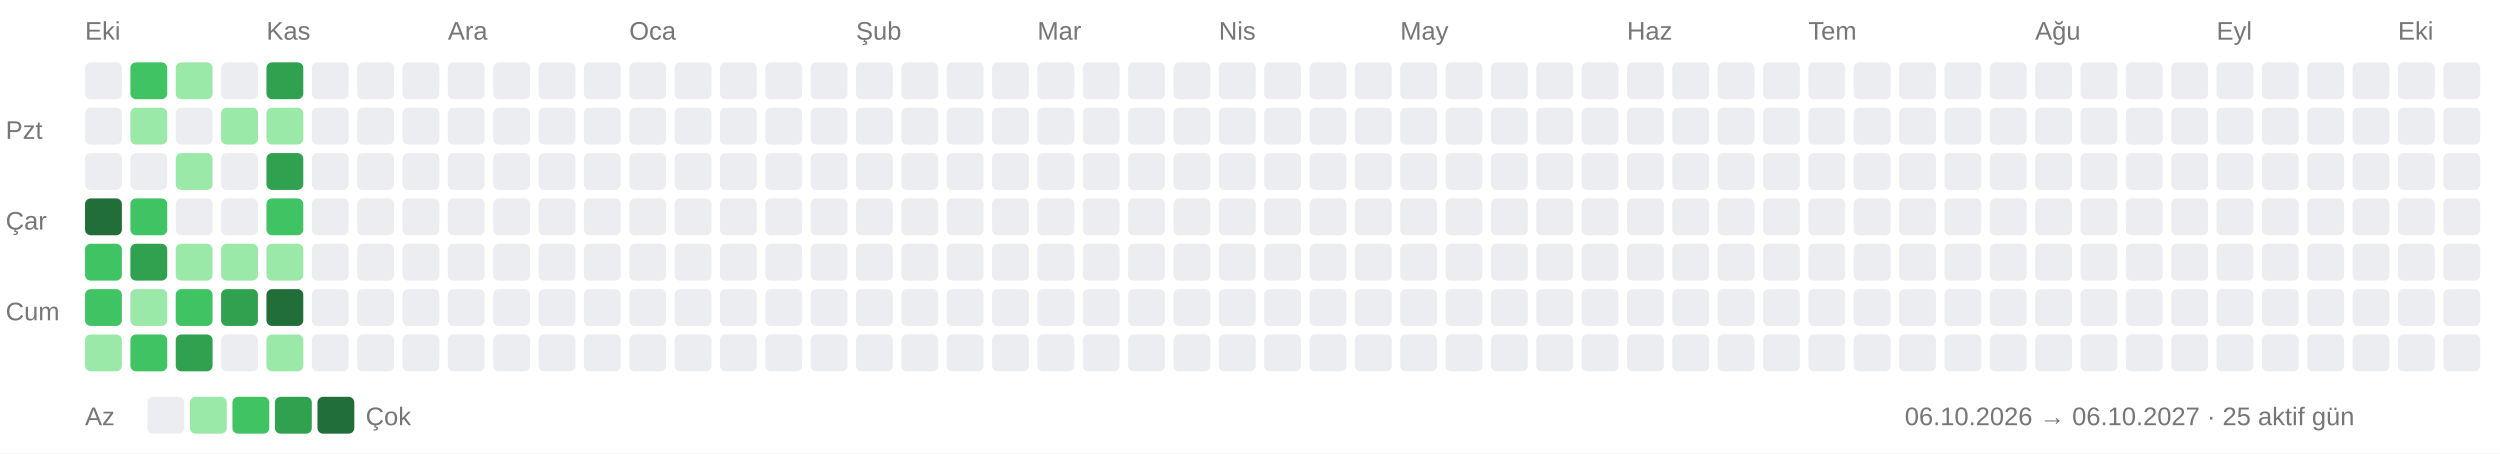
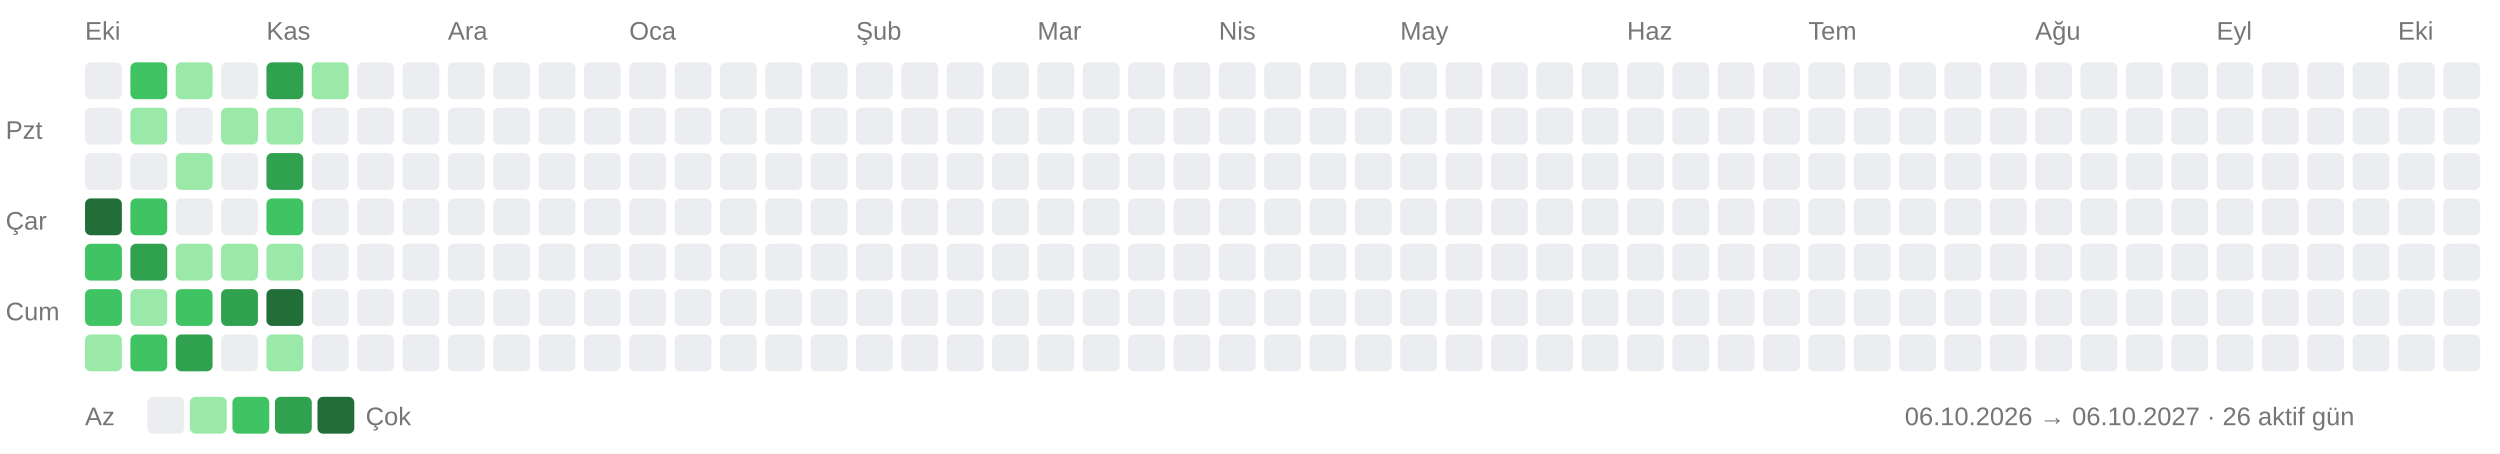
<svg xmlns="http://www.w3.org/2000/svg" width="882" height="160" font-family="Segoe UI,Arial,sans-serif" font-size="9">
  <rect width="882" height="160" fill="white" />
  <text x="2" y="49" fill="#767676">Pzt</text>
  <text x="2" y="81" fill="#767676">Çar</text>
  <text x="2" y="113" fill="#767676">Cum</text>
  <rect x="30" y="22" width="13" height="13" rx="2" fill="#ebedf0" />
  <text x="30" y="14" fill="#767676">Eki</text>
  <rect x="30" y="38" width="13" height="13" rx="2" fill="#ebedf0" />
  <rect x="30" y="54" width="13" height="13" rx="2" fill="#ebedf0" />
  <rect x="30" y="70" width="13" height="13" rx="2" fill="#216e39" />
  <rect x="30" y="86" width="13" height="13" rx="2" fill="#40c463" />
  <rect x="30" y="102" width="13" height="13" rx="2" fill="#40c463" />
  <rect x="30" y="118" width="13" height="13" rx="2" fill="#9be9a8" />
  <rect x="46" y="22" width="13" height="13" rx="2" fill="#40c463" />
  <rect x="46" y="38" width="13" height="13" rx="2" fill="#9be9a8" />
  <rect x="46" y="54" width="13" height="13" rx="2" fill="#ebedf0" />
  <rect x="46" y="70" width="13" height="13" rx="2" fill="#40c463" />
  <rect x="46" y="86" width="13" height="13" rx="2" fill="#30a14e" />
  <rect x="46" y="102" width="13" height="13" rx="2" fill="#9be9a8" />
  <rect x="46" y="118" width="13" height="13" rx="2" fill="#40c463" />
  <rect x="62" y="22" width="13" height="13" rx="2" fill="#9be9a8" />
  <rect x="62" y="38" width="13" height="13" rx="2" fill="#ebedf0" />
  <rect x="62" y="54" width="13" height="13" rx="2" fill="#9be9a8" />
  <rect x="62" y="70" width="13" height="13" rx="2" fill="#ebedf0" />
  <rect x="62" y="86" width="13" height="13" rx="2" fill="#9be9a8" />
  <rect x="62" y="102" width="13" height="13" rx="2" fill="#40c463" />
  <rect x="62" y="118" width="13" height="13" rx="2" fill="#30a14e" />
  <rect x="78" y="22" width="13" height="13" rx="2" fill="#ebedf0" />
  <rect x="78" y="38" width="13" height="13" rx="2" fill="#9be9a8" />
  <rect x="78" y="54" width="13" height="13" rx="2" fill="#ebedf0" />
  <rect x="78" y="70" width="13" height="13" rx="2" fill="#ebedf0" />
  <rect x="78" y="86" width="13" height="13" rx="2" fill="#9be9a8" />
  <rect x="78" y="102" width="13" height="13" rx="2" fill="#30a14e" />
  <rect x="78" y="118" width="13" height="13" rx="2" fill="#ebedf0" />
  <rect x="94" y="22" width="13" height="13" rx="2" fill="#30a14e" />
  <text x="94" y="14" fill="#767676">Kas</text>
  <rect x="94" y="38" width="13" height="13" rx="2" fill="#9be9a8" />
  <rect x="94" y="54" width="13" height="13" rx="2" fill="#30a14e" />
  <rect x="94" y="70" width="13" height="13" rx="2" fill="#40c463" />
  <rect x="94" y="86" width="13" height="13" rx="2" fill="#9be9a8" />
  <rect x="94" y="102" width="13" height="13" rx="2" fill="#216e39" />
  <rect x="94" y="118" width="13" height="13" rx="2" fill="#9be9a8" />
-   <rect x="110" y="22" width="13" height="13" rx="2" fill="#ebedf0" />
+   <rect x="110" y="22" width="13" height="13" rx="2" fill="#9be9a8" />
  <rect x="110" y="38" width="13" height="13" rx="2" fill="#ebedf0" />
  <rect x="110" y="54" width="13" height="13" rx="2" fill="#ebedf0" />
  <rect x="110" y="70" width="13" height="13" rx="2" fill="#ebedf0" />
  <rect x="110" y="86" width="13" height="13" rx="2" fill="#ebedf0" />
  <rect x="110" y="102" width="13" height="13" rx="2" fill="#ebedf0" />
  <rect x="110" y="118" width="13" height="13" rx="2" fill="#ebedf0" />
  <rect x="126" y="22" width="13" height="13" rx="2" fill="#ebedf0" />
  <rect x="126" y="38" width="13" height="13" rx="2" fill="#ebedf0" />
  <rect x="126" y="54" width="13" height="13" rx="2" fill="#ebedf0" />
  <rect x="126" y="70" width="13" height="13" rx="2" fill="#ebedf0" />
  <rect x="126" y="86" width="13" height="13" rx="2" fill="#ebedf0" />
  <rect x="126" y="102" width="13" height="13" rx="2" fill="#ebedf0" />
  <rect x="126" y="118" width="13" height="13" rx="2" fill="#ebedf0" />
  <rect x="142" y="22" width="13" height="13" rx="2" fill="#ebedf0" />
  <rect x="142" y="38" width="13" height="13" rx="2" fill="#ebedf0" />
  <rect x="142" y="54" width="13" height="13" rx="2" fill="#ebedf0" />
  <rect x="142" y="70" width="13" height="13" rx="2" fill="#ebedf0" />
  <rect x="142" y="86" width="13" height="13" rx="2" fill="#ebedf0" />
  <rect x="142" y="102" width="13" height="13" rx="2" fill="#ebedf0" />
  <rect x="142" y="118" width="13" height="13" rx="2" fill="#ebedf0" />
  <rect x="158" y="22" width="13" height="13" rx="2" fill="#ebedf0" />
  <rect x="158" y="38" width="13" height="13" rx="2" fill="#ebedf0" />
  <rect x="158" y="54" width="13" height="13" rx="2" fill="#ebedf0" />
  <text x="158" y="14" fill="#767676">Ara</text>
  <rect x="158" y="70" width="13" height="13" rx="2" fill="#ebedf0" />
  <rect x="158" y="86" width="13" height="13" rx="2" fill="#ebedf0" />
  <rect x="158" y="102" width="13" height="13" rx="2" fill="#ebedf0" />
  <rect x="158" y="118" width="13" height="13" rx="2" fill="#ebedf0" />
  <rect x="174" y="22" width="13" height="13" rx="2" fill="#ebedf0" />
  <rect x="174" y="38" width="13" height="13" rx="2" fill="#ebedf0" />
  <rect x="174" y="54" width="13" height="13" rx="2" fill="#ebedf0" />
  <rect x="174" y="70" width="13" height="13" rx="2" fill="#ebedf0" />
  <rect x="174" y="86" width="13" height="13" rx="2" fill="#ebedf0" />
  <rect x="174" y="102" width="13" height="13" rx="2" fill="#ebedf0" />
  <rect x="174" y="118" width="13" height="13" rx="2" fill="#ebedf0" />
  <rect x="190" y="22" width="13" height="13" rx="2" fill="#ebedf0" />
  <rect x="190" y="38" width="13" height="13" rx="2" fill="#ebedf0" />
  <rect x="190" y="54" width="13" height="13" rx="2" fill="#ebedf0" />
  <rect x="190" y="70" width="13" height="13" rx="2" fill="#ebedf0" />
  <rect x="190" y="86" width="13" height="13" rx="2" fill="#ebedf0" />
  <rect x="190" y="102" width="13" height="13" rx="2" fill="#ebedf0" />
  <rect x="190" y="118" width="13" height="13" rx="2" fill="#ebedf0" />
  <rect x="206" y="22" width="13" height="13" rx="2" fill="#ebedf0" />
  <rect x="206" y="38" width="13" height="13" rx="2" fill="#ebedf0" />
  <rect x="206" y="54" width="13" height="13" rx="2" fill="#ebedf0" />
  <rect x="206" y="70" width="13" height="13" rx="2" fill="#ebedf0" />
  <rect x="206" y="86" width="13" height="13" rx="2" fill="#ebedf0" />
  <rect x="206" y="102" width="13" height="13" rx="2" fill="#ebedf0" />
  <rect x="206" y="118" width="13" height="13" rx="2" fill="#ebedf0" />
  <rect x="222" y="22" width="13" height="13" rx="2" fill="#ebedf0" />
  <rect x="222" y="38" width="13" height="13" rx="2" fill="#ebedf0" />
  <rect x="222" y="54" width="13" height="13" rx="2" fill="#ebedf0" />
  <rect x="222" y="70" width="13" height="13" rx="2" fill="#ebedf0" />
  <rect x="222" y="86" width="13" height="13" rx="2" fill="#ebedf0" />
  <rect x="222" y="102" width="13" height="13" rx="2" fill="#ebedf0" />
  <text x="222" y="14" fill="#767676">Oca</text>
  <rect x="222" y="118" width="13" height="13" rx="2" fill="#ebedf0" />
  <rect x="238" y="22" width="13" height="13" rx="2" fill="#ebedf0" />
  <rect x="238" y="38" width="13" height="13" rx="2" fill="#ebedf0" />
  <rect x="238" y="54" width="13" height="13" rx="2" fill="#ebedf0" />
  <rect x="238" y="70" width="13" height="13" rx="2" fill="#ebedf0" />
  <rect x="238" y="86" width="13" height="13" rx="2" fill="#ebedf0" />
  <rect x="238" y="102" width="13" height="13" rx="2" fill="#ebedf0" />
  <rect x="238" y="118" width="13" height="13" rx="2" fill="#ebedf0" />
  <rect x="254" y="22" width="13" height="13" rx="2" fill="#ebedf0" />
  <rect x="254" y="38" width="13" height="13" rx="2" fill="#ebedf0" />
  <rect x="254" y="54" width="13" height="13" rx="2" fill="#ebedf0" />
  <rect x="254" y="70" width="13" height="13" rx="2" fill="#ebedf0" />
  <rect x="254" y="86" width="13" height="13" rx="2" fill="#ebedf0" />
  <rect x="254" y="102" width="13" height="13" rx="2" fill="#ebedf0" />
  <rect x="254" y="118" width="13" height="13" rx="2" fill="#ebedf0" />
  <rect x="270" y="22" width="13" height="13" rx="2" fill="#ebedf0" />
  <rect x="270" y="38" width="13" height="13" rx="2" fill="#ebedf0" />
  <rect x="270" y="54" width="13" height="13" rx="2" fill="#ebedf0" />
  <rect x="270" y="70" width="13" height="13" rx="2" fill="#ebedf0" />
  <rect x="270" y="86" width="13" height="13" rx="2" fill="#ebedf0" />
  <rect x="270" y="102" width="13" height="13" rx="2" fill="#ebedf0" />
  <rect x="270" y="118" width="13" height="13" rx="2" fill="#ebedf0" />
  <rect x="286" y="22" width="13" height="13" rx="2" fill="#ebedf0" />
  <rect x="286" y="38" width="13" height="13" rx="2" fill="#ebedf0" />
  <rect x="286" y="54" width="13" height="13" rx="2" fill="#ebedf0" />
  <rect x="286" y="70" width="13" height="13" rx="2" fill="#ebedf0" />
  <rect x="286" y="86" width="13" height="13" rx="2" fill="#ebedf0" />
  <rect x="286" y="102" width="13" height="13" rx="2" fill="#ebedf0" />
  <rect x="286" y="118" width="13" height="13" rx="2" fill="#ebedf0" />
  <rect x="302" y="22" width="13" height="13" rx="2" fill="#ebedf0" />
  <rect x="302" y="38" width="13" height="13" rx="2" fill="#ebedf0" />
  <text x="302" y="14" fill="#767676">Şub</text>
  <rect x="302" y="54" width="13" height="13" rx="2" fill="#ebedf0" />
  <rect x="302" y="70" width="13" height="13" rx="2" fill="#ebedf0" />
  <rect x="302" y="86" width="13" height="13" rx="2" fill="#ebedf0" />
  <rect x="302" y="102" width="13" height="13" rx="2" fill="#ebedf0" />
  <rect x="302" y="118" width="13" height="13" rx="2" fill="#ebedf0" />
  <rect x="318" y="22" width="13" height="13" rx="2" fill="#ebedf0" />
  <rect x="318" y="38" width="13" height="13" rx="2" fill="#ebedf0" />
  <rect x="318" y="54" width="13" height="13" rx="2" fill="#ebedf0" />
  <rect x="318" y="70" width="13" height="13" rx="2" fill="#ebedf0" />
  <rect x="318" y="86" width="13" height="13" rx="2" fill="#ebedf0" />
  <rect x="318" y="102" width="13" height="13" rx="2" fill="#ebedf0" />
  <rect x="318" y="118" width="13" height="13" rx="2" fill="#ebedf0" />
  <rect x="334" y="22" width="13" height="13" rx="2" fill="#ebedf0" />
  <rect x="334" y="38" width="13" height="13" rx="2" fill="#ebedf0" />
  <rect x="334" y="54" width="13" height="13" rx="2" fill="#ebedf0" />
  <rect x="334" y="70" width="13" height="13" rx="2" fill="#ebedf0" />
  <rect x="334" y="86" width="13" height="13" rx="2" fill="#ebedf0" />
  <rect x="334" y="102" width="13" height="13" rx="2" fill="#ebedf0" />
  <rect x="334" y="118" width="13" height="13" rx="2" fill="#ebedf0" />
  <rect x="350" y="22" width="13" height="13" rx="2" fill="#ebedf0" />
  <rect x="350" y="38" width="13" height="13" rx="2" fill="#ebedf0" />
  <rect x="350" y="54" width="13" height="13" rx="2" fill="#ebedf0" />
  <rect x="350" y="70" width="13" height="13" rx="2" fill="#ebedf0" />
  <rect x="350" y="86" width="13" height="13" rx="2" fill="#ebedf0" />
  <rect x="350" y="102" width="13" height="13" rx="2" fill="#ebedf0" />
  <rect x="350" y="118" width="13" height="13" rx="2" fill="#ebedf0" />
  <rect x="366" y="22" width="13" height="13" rx="2" fill="#ebedf0" />
  <rect x="366" y="38" width="13" height="13" rx="2" fill="#ebedf0" />
  <text x="366" y="14" fill="#767676">Mar</text>
  <rect x="366" y="54" width="13" height="13" rx="2" fill="#ebedf0" />
  <rect x="366" y="70" width="13" height="13" rx="2" fill="#ebedf0" />
  <rect x="366" y="86" width="13" height="13" rx="2" fill="#ebedf0" />
  <rect x="366" y="102" width="13" height="13" rx="2" fill="#ebedf0" />
  <rect x="366" y="118" width="13" height="13" rx="2" fill="#ebedf0" />
  <rect x="382" y="22" width="13" height="13" rx="2" fill="#ebedf0" />
  <rect x="382" y="38" width="13" height="13" rx="2" fill="#ebedf0" />
  <rect x="382" y="54" width="13" height="13" rx="2" fill="#ebedf0" />
  <rect x="382" y="70" width="13" height="13" rx="2" fill="#ebedf0" />
  <rect x="382" y="86" width="13" height="13" rx="2" fill="#ebedf0" />
  <rect x="382" y="102" width="13" height="13" rx="2" fill="#ebedf0" />
  <rect x="382" y="118" width="13" height="13" rx="2" fill="#ebedf0" />
  <rect x="398" y="22" width="13" height="13" rx="2" fill="#ebedf0" />
  <rect x="398" y="38" width="13" height="13" rx="2" fill="#ebedf0" />
  <rect x="398" y="54" width="13" height="13" rx="2" fill="#ebedf0" />
  <rect x="398" y="70" width="13" height="13" rx="2" fill="#ebedf0" />
  <rect x="398" y="86" width="13" height="13" rx="2" fill="#ebedf0" />
  <rect x="398" y="102" width="13" height="13" rx="2" fill="#ebedf0" />
  <rect x="398" y="118" width="13" height="13" rx="2" fill="#ebedf0" />
  <rect x="414" y="22" width="13" height="13" rx="2" fill="#ebedf0" />
  <rect x="414" y="38" width="13" height="13" rx="2" fill="#ebedf0" />
  <rect x="414" y="54" width="13" height="13" rx="2" fill="#ebedf0" />
  <rect x="414" y="70" width="13" height="13" rx="2" fill="#ebedf0" />
  <rect x="414" y="86" width="13" height="13" rx="2" fill="#ebedf0" />
  <rect x="414" y="102" width="13" height="13" rx="2" fill="#ebedf0" />
  <rect x="414" y="118" width="13" height="13" rx="2" fill="#ebedf0" />
  <rect x="430" y="22" width="13" height="13" rx="2" fill="#ebedf0" />
  <rect x="430" y="38" width="13" height="13" rx="2" fill="#ebedf0" />
  <rect x="430" y="54" width="13" height="13" rx="2" fill="#ebedf0" />
  <rect x="430" y="70" width="13" height="13" rx="2" fill="#ebedf0" />
  <rect x="430" y="86" width="13" height="13" rx="2" fill="#ebedf0" />
  <text x="430" y="14" fill="#767676">Nis</text>
  <rect x="430" y="102" width="13" height="13" rx="2" fill="#ebedf0" />
  <rect x="430" y="118" width="13" height="13" rx="2" fill="#ebedf0" />
  <rect x="446" y="22" width="13" height="13" rx="2" fill="#ebedf0" />
  <rect x="446" y="38" width="13" height="13" rx="2" fill="#ebedf0" />
  <rect x="446" y="54" width="13" height="13" rx="2" fill="#ebedf0" />
  <rect x="446" y="70" width="13" height="13" rx="2" fill="#ebedf0" />
  <rect x="446" y="86" width="13" height="13" rx="2" fill="#ebedf0" />
  <rect x="446" y="102" width="13" height="13" rx="2" fill="#ebedf0" />
  <rect x="446" y="118" width="13" height="13" rx="2" fill="#ebedf0" />
  <rect x="462" y="22" width="13" height="13" rx="2" fill="#ebedf0" />
  <rect x="462" y="38" width="13" height="13" rx="2" fill="#ebedf0" />
  <rect x="462" y="54" width="13" height="13" rx="2" fill="#ebedf0" />
  <rect x="462" y="70" width="13" height="13" rx="2" fill="#ebedf0" />
  <rect x="462" y="86" width="13" height="13" rx="2" fill="#ebedf0" />
  <rect x="462" y="102" width="13" height="13" rx="2" fill="#ebedf0" />
  <rect x="462" y="118" width="13" height="13" rx="2" fill="#ebedf0" />
  <rect x="478" y="22" width="13" height="13" rx="2" fill="#ebedf0" />
  <rect x="478" y="38" width="13" height="13" rx="2" fill="#ebedf0" />
  <rect x="478" y="54" width="13" height="13" rx="2" fill="#ebedf0" />
  <rect x="478" y="70" width="13" height="13" rx="2" fill="#ebedf0" />
  <rect x="478" y="86" width="13" height="13" rx="2" fill="#ebedf0" />
  <rect x="478" y="102" width="13" height="13" rx="2" fill="#ebedf0" />
  <rect x="478" y="118" width="13" height="13" rx="2" fill="#ebedf0" />
  <rect x="494" y="22" width="13" height="13" rx="2" fill="#ebedf0" />
  <rect x="494" y="38" width="13" height="13" rx="2" fill="#ebedf0" />
  <rect x="494" y="54" width="13" height="13" rx="2" fill="#ebedf0" />
  <rect x="494" y="70" width="13" height="13" rx="2" fill="#ebedf0" />
  <rect x="494" y="86" width="13" height="13" rx="2" fill="#ebedf0" />
  <rect x="494" y="102" width="13" height="13" rx="2" fill="#ebedf0" />
  <rect x="494" y="118" width="13" height="13" rx="2" fill="#ebedf0" />
  <text x="494" y="14" fill="#767676">May</text>
  <rect x="510" y="22" width="13" height="13" rx="2" fill="#ebedf0" />
  <rect x="510" y="38" width="13" height="13" rx="2" fill="#ebedf0" />
  <rect x="510" y="54" width="13" height="13" rx="2" fill="#ebedf0" />
  <rect x="510" y="70" width="13" height="13" rx="2" fill="#ebedf0" />
  <rect x="510" y="86" width="13" height="13" rx="2" fill="#ebedf0" />
  <rect x="510" y="102" width="13" height="13" rx="2" fill="#ebedf0" />
  <rect x="510" y="118" width="13" height="13" rx="2" fill="#ebedf0" />
  <rect x="526" y="22" width="13" height="13" rx="2" fill="#ebedf0" />
  <rect x="526" y="38" width="13" height="13" rx="2" fill="#ebedf0" />
  <rect x="526" y="54" width="13" height="13" rx="2" fill="#ebedf0" />
  <rect x="526" y="70" width="13" height="13" rx="2" fill="#ebedf0" />
  <rect x="526" y="86" width="13" height="13" rx="2" fill="#ebedf0" />
  <rect x="526" y="102" width="13" height="13" rx="2" fill="#ebedf0" />
  <rect x="526" y="118" width="13" height="13" rx="2" fill="#ebedf0" />
  <rect x="542" y="22" width="13" height="13" rx="2" fill="#ebedf0" />
  <rect x="542" y="38" width="13" height="13" rx="2" fill="#ebedf0" />
  <rect x="542" y="54" width="13" height="13" rx="2" fill="#ebedf0" />
  <rect x="542" y="70" width="13" height="13" rx="2" fill="#ebedf0" />
  <rect x="542" y="86" width="13" height="13" rx="2" fill="#ebedf0" />
  <rect x="542" y="102" width="13" height="13" rx="2" fill="#ebedf0" />
  <rect x="542" y="118" width="13" height="13" rx="2" fill="#ebedf0" />
  <rect x="558" y="22" width="13" height="13" rx="2" fill="#ebedf0" />
  <rect x="558" y="38" width="13" height="13" rx="2" fill="#ebedf0" />
  <rect x="558" y="54" width="13" height="13" rx="2" fill="#ebedf0" />
  <rect x="558" y="70" width="13" height="13" rx="2" fill="#ebedf0" />
  <rect x="558" y="86" width="13" height="13" rx="2" fill="#ebedf0" />
  <rect x="558" y="102" width="13" height="13" rx="2" fill="#ebedf0" />
  <rect x="558" y="118" width="13" height="13" rx="2" fill="#ebedf0" />
  <rect x="574" y="22" width="13" height="13" rx="2" fill="#ebedf0" />
  <rect x="574" y="38" width="13" height="13" rx="2" fill="#ebedf0" />
  <rect x="574" y="54" width="13" height="13" rx="2" fill="#ebedf0" />
  <text x="574" y="14" fill="#767676">Haz</text>
  <rect x="574" y="70" width="13" height="13" rx="2" fill="#ebedf0" />
  <rect x="574" y="86" width="13" height="13" rx="2" fill="#ebedf0" />
  <rect x="574" y="102" width="13" height="13" rx="2" fill="#ebedf0" />
  <rect x="574" y="118" width="13" height="13" rx="2" fill="#ebedf0" />
  <rect x="590" y="22" width="13" height="13" rx="2" fill="#ebedf0" />
  <rect x="590" y="38" width="13" height="13" rx="2" fill="#ebedf0" />
  <rect x="590" y="54" width="13" height="13" rx="2" fill="#ebedf0" />
  <rect x="590" y="70" width="13" height="13" rx="2" fill="#ebedf0" />
  <rect x="590" y="86" width="13" height="13" rx="2" fill="#ebedf0" />
  <rect x="590" y="102" width="13" height="13" rx="2" fill="#ebedf0" />
  <rect x="590" y="118" width="13" height="13" rx="2" fill="#ebedf0" />
  <rect x="606" y="22" width="13" height="13" rx="2" fill="#ebedf0" />
  <rect x="606" y="38" width="13" height="13" rx="2" fill="#ebedf0" />
  <rect x="606" y="54" width="13" height="13" rx="2" fill="#ebedf0" />
  <rect x="606" y="70" width="13" height="13" rx="2" fill="#ebedf0" />
  <rect x="606" y="86" width="13" height="13" rx="2" fill="#ebedf0" />
  <rect x="606" y="102" width="13" height="13" rx="2" fill="#ebedf0" />
  <rect x="606" y="118" width="13" height="13" rx="2" fill="#ebedf0" />
  <rect x="622" y="22" width="13" height="13" rx="2" fill="#ebedf0" />
  <rect x="622" y="38" width="13" height="13" rx="2" fill="#ebedf0" />
  <rect x="622" y="54" width="13" height="13" rx="2" fill="#ebedf0" />
  <rect x="622" y="70" width="13" height="13" rx="2" fill="#ebedf0" />
  <rect x="622" y="86" width="13" height="13" rx="2" fill="#ebedf0" />
  <rect x="622" y="102" width="13" height="13" rx="2" fill="#ebedf0" />
  <rect x="622" y="118" width="13" height="13" rx="2" fill="#ebedf0" />
  <rect x="638" y="22" width="13" height="13" rx="2" fill="#ebedf0" />
  <rect x="638" y="38" width="13" height="13" rx="2" fill="#ebedf0" />
  <rect x="638" y="54" width="13" height="13" rx="2" fill="#ebedf0" />
  <rect x="638" y="70" width="13" height="13" rx="2" fill="#ebedf0" />
  <rect x="638" y="86" width="13" height="13" rx="2" fill="#ebedf0" />
  <text x="638" y="14" fill="#767676">Tem</text>
  <rect x="638" y="102" width="13" height="13" rx="2" fill="#ebedf0" />
  <rect x="638" y="118" width="13" height="13" rx="2" fill="#ebedf0" />
  <rect x="654" y="22" width="13" height="13" rx="2" fill="#ebedf0" />
  <rect x="654" y="38" width="13" height="13" rx="2" fill="#ebedf0" />
  <rect x="654" y="54" width="13" height="13" rx="2" fill="#ebedf0" />
  <rect x="654" y="70" width="13" height="13" rx="2" fill="#ebedf0" />
  <rect x="654" y="86" width="13" height="13" rx="2" fill="#ebedf0" />
  <rect x="654" y="102" width="13" height="13" rx="2" fill="#ebedf0" />
  <rect x="654" y="118" width="13" height="13" rx="2" fill="#ebedf0" />
  <rect x="670" y="22" width="13" height="13" rx="2" fill="#ebedf0" />
  <rect x="670" y="38" width="13" height="13" rx="2" fill="#ebedf0" />
  <rect x="670" y="54" width="13" height="13" rx="2" fill="#ebedf0" />
  <rect x="670" y="70" width="13" height="13" rx="2" fill="#ebedf0" />
  <rect x="670" y="86" width="13" height="13" rx="2" fill="#ebedf0" />
  <rect x="670" y="102" width="13" height="13" rx="2" fill="#ebedf0" />
  <rect x="670" y="118" width="13" height="13" rx="2" fill="#ebedf0" />
  <rect x="686" y="22" width="13" height="13" rx="2" fill="#ebedf0" />
  <rect x="686" y="38" width="13" height="13" rx="2" fill="#ebedf0" />
  <rect x="686" y="54" width="13" height="13" rx="2" fill="#ebedf0" />
  <rect x="686" y="70" width="13" height="13" rx="2" fill="#ebedf0" />
  <rect x="686" y="86" width="13" height="13" rx="2" fill="#ebedf0" />
  <rect x="686" y="102" width="13" height="13" rx="2" fill="#ebedf0" />
  <rect x="686" y="118" width="13" height="13" rx="2" fill="#ebedf0" />
  <rect x="702" y="22" width="13" height="13" rx="2" fill="#ebedf0" />
  <rect x="702" y="38" width="13" height="13" rx="2" fill="#ebedf0" />
  <rect x="702" y="54" width="13" height="13" rx="2" fill="#ebedf0" />
  <rect x="702" y="70" width="13" height="13" rx="2" fill="#ebedf0" />
  <rect x="702" y="86" width="13" height="13" rx="2" fill="#ebedf0" />
  <rect x="702" y="102" width="13" height="13" rx="2" fill="#ebedf0" />
  <rect x="702" y="118" width="13" height="13" rx="2" fill="#ebedf0" />
  <rect x="718" y="22" width="13" height="13" rx="2" fill="#ebedf0" />
  <text x="718" y="14" fill="#767676">Ağu</text>
  <rect x="718" y="38" width="13" height="13" rx="2" fill="#ebedf0" />
  <rect x="718" y="54" width="13" height="13" rx="2" fill="#ebedf0" />
  <rect x="718" y="70" width="13" height="13" rx="2" fill="#ebedf0" />
  <rect x="718" y="86" width="13" height="13" rx="2" fill="#ebedf0" />
  <rect x="718" y="102" width="13" height="13" rx="2" fill="#ebedf0" />
  <rect x="718" y="118" width="13" height="13" rx="2" fill="#ebedf0" />
  <rect x="734" y="22" width="13" height="13" rx="2" fill="#ebedf0" />
  <rect x="734" y="38" width="13" height="13" rx="2" fill="#ebedf0" />
  <rect x="734" y="54" width="13" height="13" rx="2" fill="#ebedf0" />
  <rect x="734" y="70" width="13" height="13" rx="2" fill="#ebedf0" />
  <rect x="734" y="86" width="13" height="13" rx="2" fill="#ebedf0" />
  <rect x="734" y="102" width="13" height="13" rx="2" fill="#ebedf0" />
  <rect x="734" y="118" width="13" height="13" rx="2" fill="#ebedf0" />
  <rect x="750" y="22" width="13" height="13" rx="2" fill="#ebedf0" />
  <rect x="750" y="38" width="13" height="13" rx="2" fill="#ebedf0" />
  <rect x="750" y="54" width="13" height="13" rx="2" fill="#ebedf0" />
  <rect x="750" y="70" width="13" height="13" rx="2" fill="#ebedf0" />
  <rect x="750" y="86" width="13" height="13" rx="2" fill="#ebedf0" />
  <rect x="750" y="102" width="13" height="13" rx="2" fill="#ebedf0" />
  <rect x="750" y="118" width="13" height="13" rx="2" fill="#ebedf0" />
  <rect x="766" y="22" width="13" height="13" rx="2" fill="#ebedf0" />
  <rect x="766" y="38" width="13" height="13" rx="2" fill="#ebedf0" />
  <rect x="766" y="54" width="13" height="13" rx="2" fill="#ebedf0" />
  <rect x="766" y="70" width="13" height="13" rx="2" fill="#ebedf0" />
  <rect x="766" y="86" width="13" height="13" rx="2" fill="#ebedf0" />
  <rect x="766" y="102" width="13" height="13" rx="2" fill="#ebedf0" />
  <rect x="766" y="118" width="13" height="13" rx="2" fill="#ebedf0" />
  <rect x="782" y="22" width="13" height="13" rx="2" fill="#ebedf0" />
  <rect x="782" y="38" width="13" height="13" rx="2" fill="#ebedf0" />
  <rect x="782" y="54" width="13" height="13" rx="2" fill="#ebedf0" />
  <rect x="782" y="70" width="13" height="13" rx="2" fill="#ebedf0" />
  <text x="782" y="14" fill="#767676">Eyl</text>
  <rect x="782" y="86" width="13" height="13" rx="2" fill="#ebedf0" />
  <rect x="782" y="102" width="13" height="13" rx="2" fill="#ebedf0" />
  <rect x="782" y="118" width="13" height="13" rx="2" fill="#ebedf0" />
  <rect x="798" y="22" width="13" height="13" rx="2" fill="#ebedf0" />
  <rect x="798" y="38" width="13" height="13" rx="2" fill="#ebedf0" />
  <rect x="798" y="54" width="13" height="13" rx="2" fill="#ebedf0" />
  <rect x="798" y="70" width="13" height="13" rx="2" fill="#ebedf0" />
  <rect x="798" y="86" width="13" height="13" rx="2" fill="#ebedf0" />
  <rect x="798" y="102" width="13" height="13" rx="2" fill="#ebedf0" />
  <rect x="798" y="118" width="13" height="13" rx="2" fill="#ebedf0" />
  <rect x="814" y="22" width="13" height="13" rx="2" fill="#ebedf0" />
  <rect x="814" y="38" width="13" height="13" rx="2" fill="#ebedf0" />
  <rect x="814" y="54" width="13" height="13" rx="2" fill="#ebedf0" />
  <rect x="814" y="70" width="13" height="13" rx="2" fill="#ebedf0" />
  <rect x="814" y="86" width="13" height="13" rx="2" fill="#ebedf0" />
  <rect x="814" y="102" width="13" height="13" rx="2" fill="#ebedf0" />
  <rect x="814" y="118" width="13" height="13" rx="2" fill="#ebedf0" />
  <rect x="830" y="22" width="13" height="13" rx="2" fill="#ebedf0" />
  <rect x="830" y="38" width="13" height="13" rx="2" fill="#ebedf0" />
  <rect x="830" y="54" width="13" height="13" rx="2" fill="#ebedf0" />
  <rect x="830" y="70" width="13" height="13" rx="2" fill="#ebedf0" />
  <rect x="830" y="86" width="13" height="13" rx="2" fill="#ebedf0" />
  <rect x="830" y="102" width="13" height="13" rx="2" fill="#ebedf0" />
  <rect x="830" y="118" width="13" height="13" rx="2" fill="#ebedf0" />
  <rect x="846" y="22" width="13" height="13" rx="2" fill="#ebedf0" />
  <rect x="846" y="38" width="13" height="13" rx="2" fill="#ebedf0" />
  <rect x="846" y="54" width="13" height="13" rx="2" fill="#ebedf0" />
  <rect x="846" y="70" width="13" height="13" rx="2" fill="#ebedf0" />
  <rect x="846" y="86" width="13" height="13" rx="2" fill="#ebedf0" />
  <rect x="846" y="102" width="13" height="13" rx="2" fill="#ebedf0" />
  <text x="846" y="14" fill="#767676">Eki</text>
  <rect x="846" y="118" width="13" height="13" rx="2" fill="#ebedf0" />
  <rect x="862" y="22" width="13" height="13" rx="2" fill="#ebedf0" />
  <rect x="862" y="38" width="13" height="13" rx="2" fill="#ebedf0" />
  <rect x="862" y="54" width="13" height="13" rx="2" fill="#ebedf0" />
  <rect x="862" y="70" width="13" height="13" rx="2" fill="#ebedf0" />
  <rect x="862" y="86" width="13" height="13" rx="2" fill="#ebedf0" />
  <rect x="862" y="102" width="13" height="13" rx="2" fill="#ebedf0" />
  <rect x="862" y="118" width="13" height="13" rx="2" fill="#ebedf0" />
  <text x="30" y="150" fill="#767676">Az</text>
  <rect x="52" y="140" width="13" height="13" rx="2" fill="#ebedf0" />
  <rect x="67" y="140" width="13" height="13" rx="2" fill="#9be9a8" />
  <rect x="82" y="140" width="13" height="13" rx="2" fill="#40c463" />
  <rect x="97" y="140" width="13" height="13" rx="2" fill="#30a14e" />
  <rect x="112" y="140" width="13" height="13" rx="2" fill="#216e39" />
  <text x="129" y="150" fill="#767676">Çok</text>
-   <text x="672" y="150" fill="#767676">06.10.2026 → 06.10.2027 · 25 aktif gün</text>
+   <text x="672" y="150" fill="#767676">06.10.2026 → 06.10.2027 · 26 aktif gün</text>
</svg>
